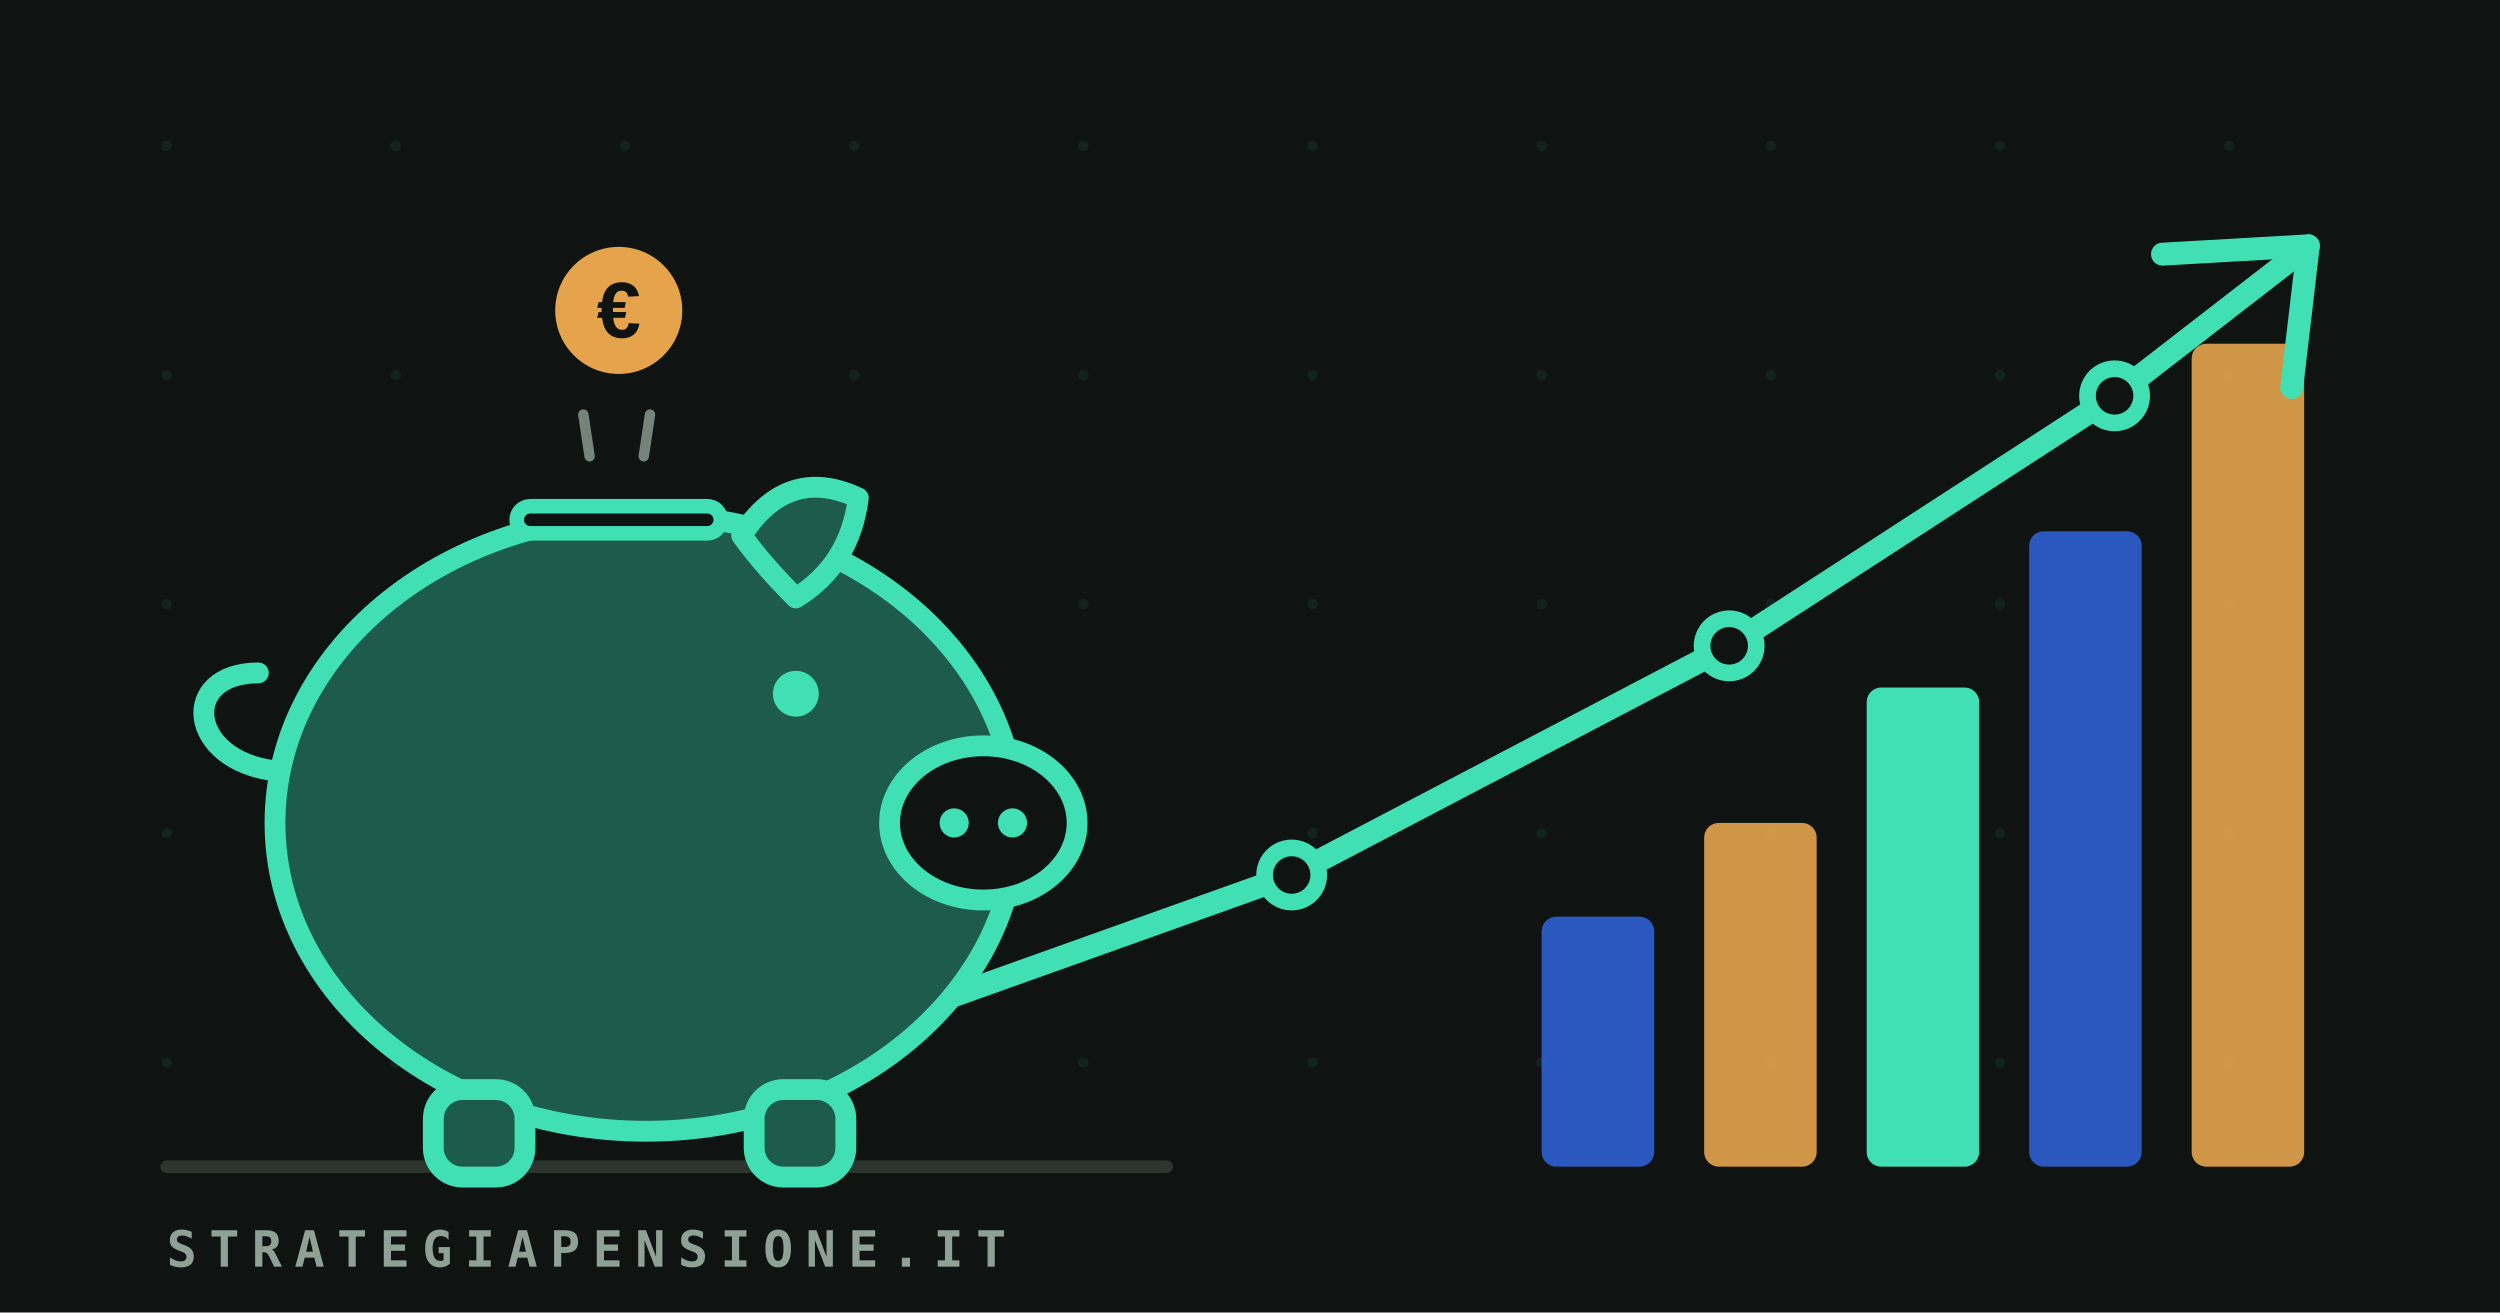
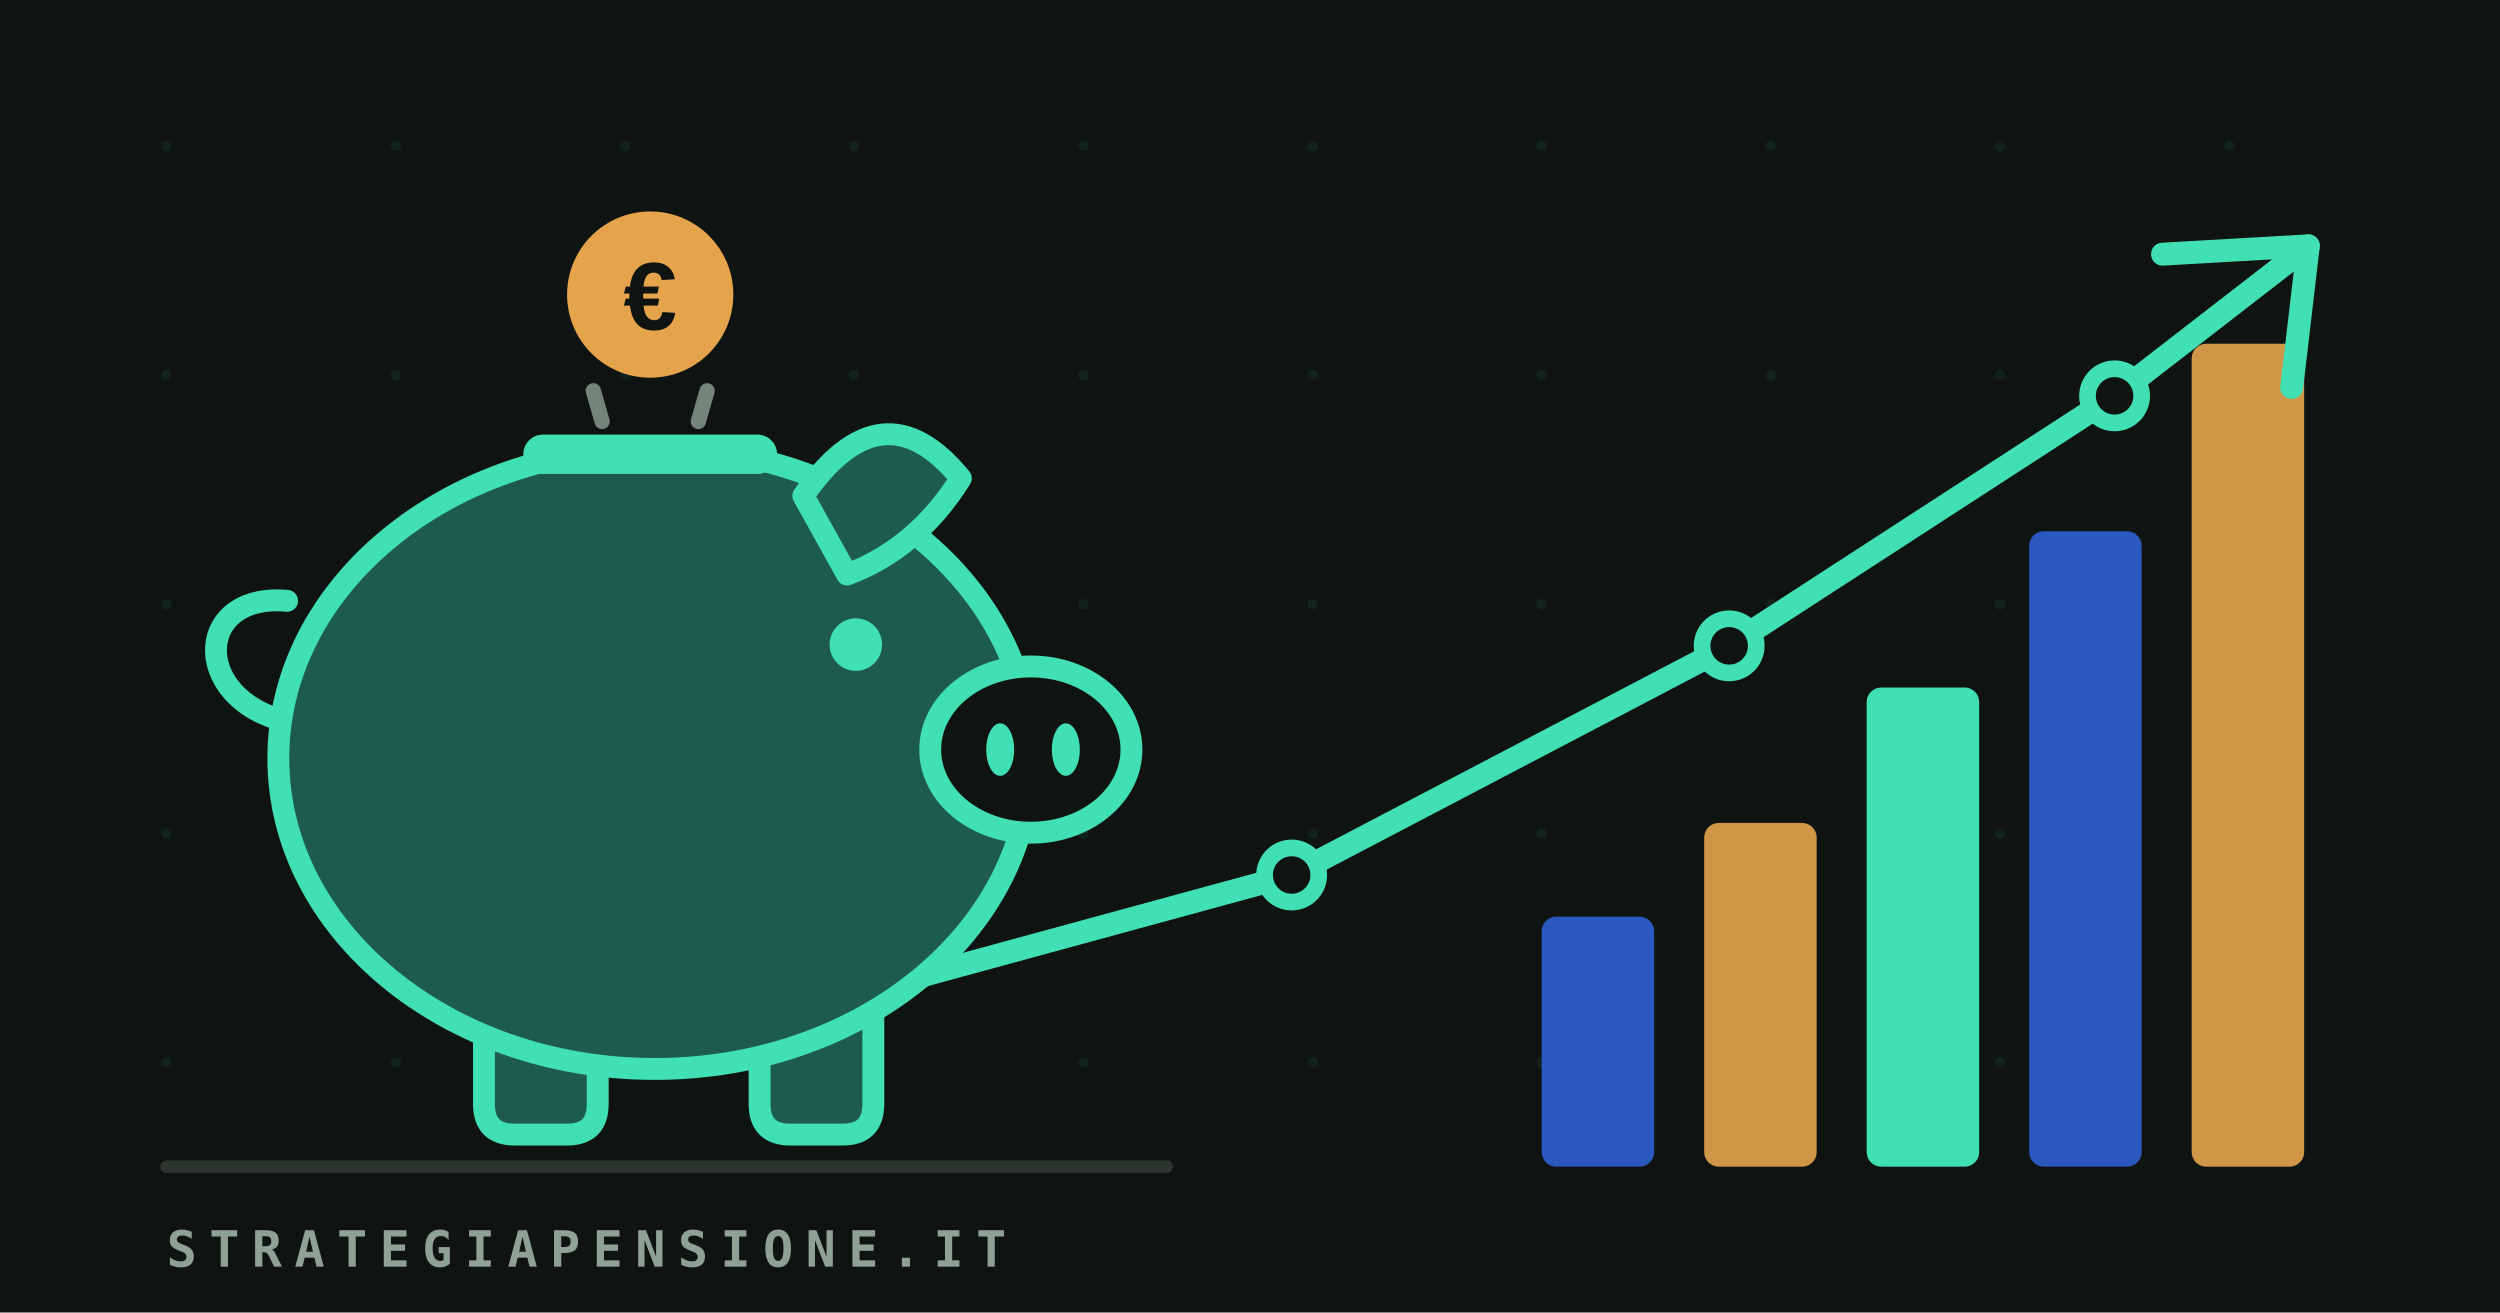
<svg xmlns="http://www.w3.org/2000/svg" width="1200" height="630" viewBox="0 0 1200 630">
  <rect width="1200" height="630" fill="#0F1412" />
  <g fill="#41E0B4" opacity="0.07">
    <g id="fila">
      <circle cx="80" cy="70" r="2.5" />
      <circle cx="190" cy="70" r="2.5" />
      <circle cx="300" cy="70" r="2.5" />
      <circle cx="410" cy="70" r="2.5" />
      <circle cx="520" cy="70" r="2.5" />
      <circle cx="630" cy="70" r="2.5" />
      <circle cx="740" cy="70" r="2.5" />
      <circle cx="850" cy="70" r="2.5" />
      <circle cx="960" cy="70" r="2.5" />
      <circle cx="1070" cy="70" r="2.5" />
    </g>
    <use href="#fila" y="110" />
    <use href="#fila" y="220" />
    <use href="#fila" y="330" />
    <use href="#fila" y="440" />
  </g>
  <g>
    <rect x="740" y="440" width="54" height="120" rx="7" fill="#2E5FD0" opacity="0.9" />
    <rect x="818" y="395" width="54" height="165" rx="7" fill="#E5A44C" opacity="0.9" />
    <rect x="896" y="330" width="54" height="230" rx="7" fill="#41E0B4" />
    <rect x="974" y="255" width="54" height="305" rx="7" fill="#2E5FD0" opacity="0.9" />
    <rect x="1052" y="165" width="54" height="395" rx="7" fill="#E5A44C" opacity="0.9" />
  </g>
  <g stroke="#41E0B4" stroke-width="11" stroke-linecap="round" stroke-linejoin="round" fill="none">
-     <path d="M 340 520 L 620 420 L 830 310 L 1015 190 L 1108 118" />
+     <path d="M 400 480 L 620 420 L 830 310 L 1015 190 L 1108 118" />
  </g>
  <g fill="#0F1412" stroke="#41E0B4" stroke-width="8">
    <circle cx="620" cy="420" r="13" />
    <circle cx="830" cy="310" r="13" />
    <circle cx="1015" cy="190" r="13" />
  </g>
  <g stroke="#41E0B4" stroke-width="11" stroke-linecap="round" fill="none">
    <path d="M 1108 118 L 1038 122 M 1108 118 L 1100 186" />
  </g>
  <line x1="80" y1="560" x2="560" y2="560" stroke="#2C362F" stroke-width="6" stroke-linecap="round" />
-   <g transform="translate(120, 205)">
-     <path d="M 12 165 C -30 160 -34 118 4 118" fill="none" stroke="#41E0B4" stroke-width="10" stroke-linecap="round" />
-     <ellipse cx="190" cy="190" rx="178" ry="148" fill="#1D5C4D" stroke="#41E0B4" stroke-width="10" />
-     <path d="M 236 52 Q 258 18 292 34 Q 288 66 262 82 Q 246 66 236 52 Z" fill="#1D5C4D" stroke="#41E0B4" stroke-width="10" stroke-linejoin="round" />
-     <rect x="128" y="38" width="98" height="13" rx="6.5" fill="#0F1412" stroke="#41E0B4" stroke-width="7" />
-     <g transform="translate(145, -88)">
-       <circle cx="32" cy="32" r="33" fill="#E5A44C" stroke="#0F1412" stroke-width="5" />
-       <text x="32" y="45" font-family="Arial, sans-serif" font-size="38" font-weight="bold" fill="#0F1412" text-anchor="middle">€</text>
+   <g transform="translate(100, 70) scale(2.1)">
+     <path d="M 20 132 C -4 128 -4 102 18 104" fill="none" stroke="#41E0B4" stroke-width="5" stroke-linecap="round" />
+     <path d="M 63 192 L 63 219 Q 63 226 70 226 L 82 226 Q 89 226 89 219 L 89 192 Z" fill="#1D5C4D" stroke="#41E0B4" stroke-width="5" stroke-linejoin="round" />
+     <path d="M 126 192 L 126 219 Q 126 226 133 226 L 145 226 Q 152 226 152 219 L 152 192 Z" fill="#1D5C4D" stroke="#41E0B4" stroke-width="5" stroke-linejoin="round" />
+     <ellipse cx="102" cy="140" rx="86" ry="71" fill="#1D5C4D" stroke="#41E0B4" stroke-width="5" />
+     <path d="M 136 80 Q 154 54 172 76 Q 162 92 146 98 Z" fill="#1D5C4D" stroke="#41E0B4" stroke-width="5" stroke-linejoin="round" />
+     <rect x="72" y="66" width="58" height="9" rx="4.5" fill="#41E0B4" />
+     <circle cx="101" cy="34" r="19" fill="#E5A44C" />
+     <text x="101" y="42" font-size="22" font-weight="bold" fill="#0F1412" text-anchor="middle" font-family="Arial, sans-serif">€</text>
+     <g stroke="#8FA095" stroke-width="3.5" stroke-linecap="round" opacity="0.8">
+       <line x1="88" y1="56" x2="90" y2="63" />
+       <line x1="114" y1="56" x2="112" y2="63" />
    </g>
-     <g stroke="#8FA095" stroke-width="5" stroke-linecap="round" opacity="0.8">
-       <line x1="160" y1="-6" x2="163" y2="14" />
-       <line x1="192" y1="-6" x2="189" y2="14" />
-     </g>
-     <ellipse cx="352" cy="190" rx="45" ry="37" fill="#0F1412" stroke="#41E0B4" stroke-width="10" />
-     <circle cx="338" cy="190" r="7" fill="#41E0B4" />
-     <circle cx="366" cy="190" r="7" fill="#41E0B4" />
-     <circle cx="262" cy="128" r="11" fill="#41E0B4" />
-     <rect x="88" y="318" width="44" height="42" rx="14" fill="#1D5C4D" stroke="#41E0B4" stroke-width="10" />
-     <rect x="242" y="318" width="44" height="42" rx="14" fill="#1D5C4D" stroke="#41E0B4" stroke-width="10" />
+     <ellipse cx="188" cy="138" rx="23" ry="19" fill="#0F1412" stroke="#41E0B4" stroke-width="5" />
+     <ellipse cx="181" cy="138" rx="3.2" ry="6" fill="#41E0B4" />
+     <ellipse cx="196" cy="138" rx="3.2" ry="6" fill="#41E0B4" />
+     <circle cx="148" cy="114" r="6" fill="#41E0B4" />
  </g>
  <text x="80" y="608" font-family="Menlo, monospace" font-size="24" font-weight="bold" fill="#8FA095" letter-spacing="6">STRATEGIAPENSIONE.IT</text>
</svg>
